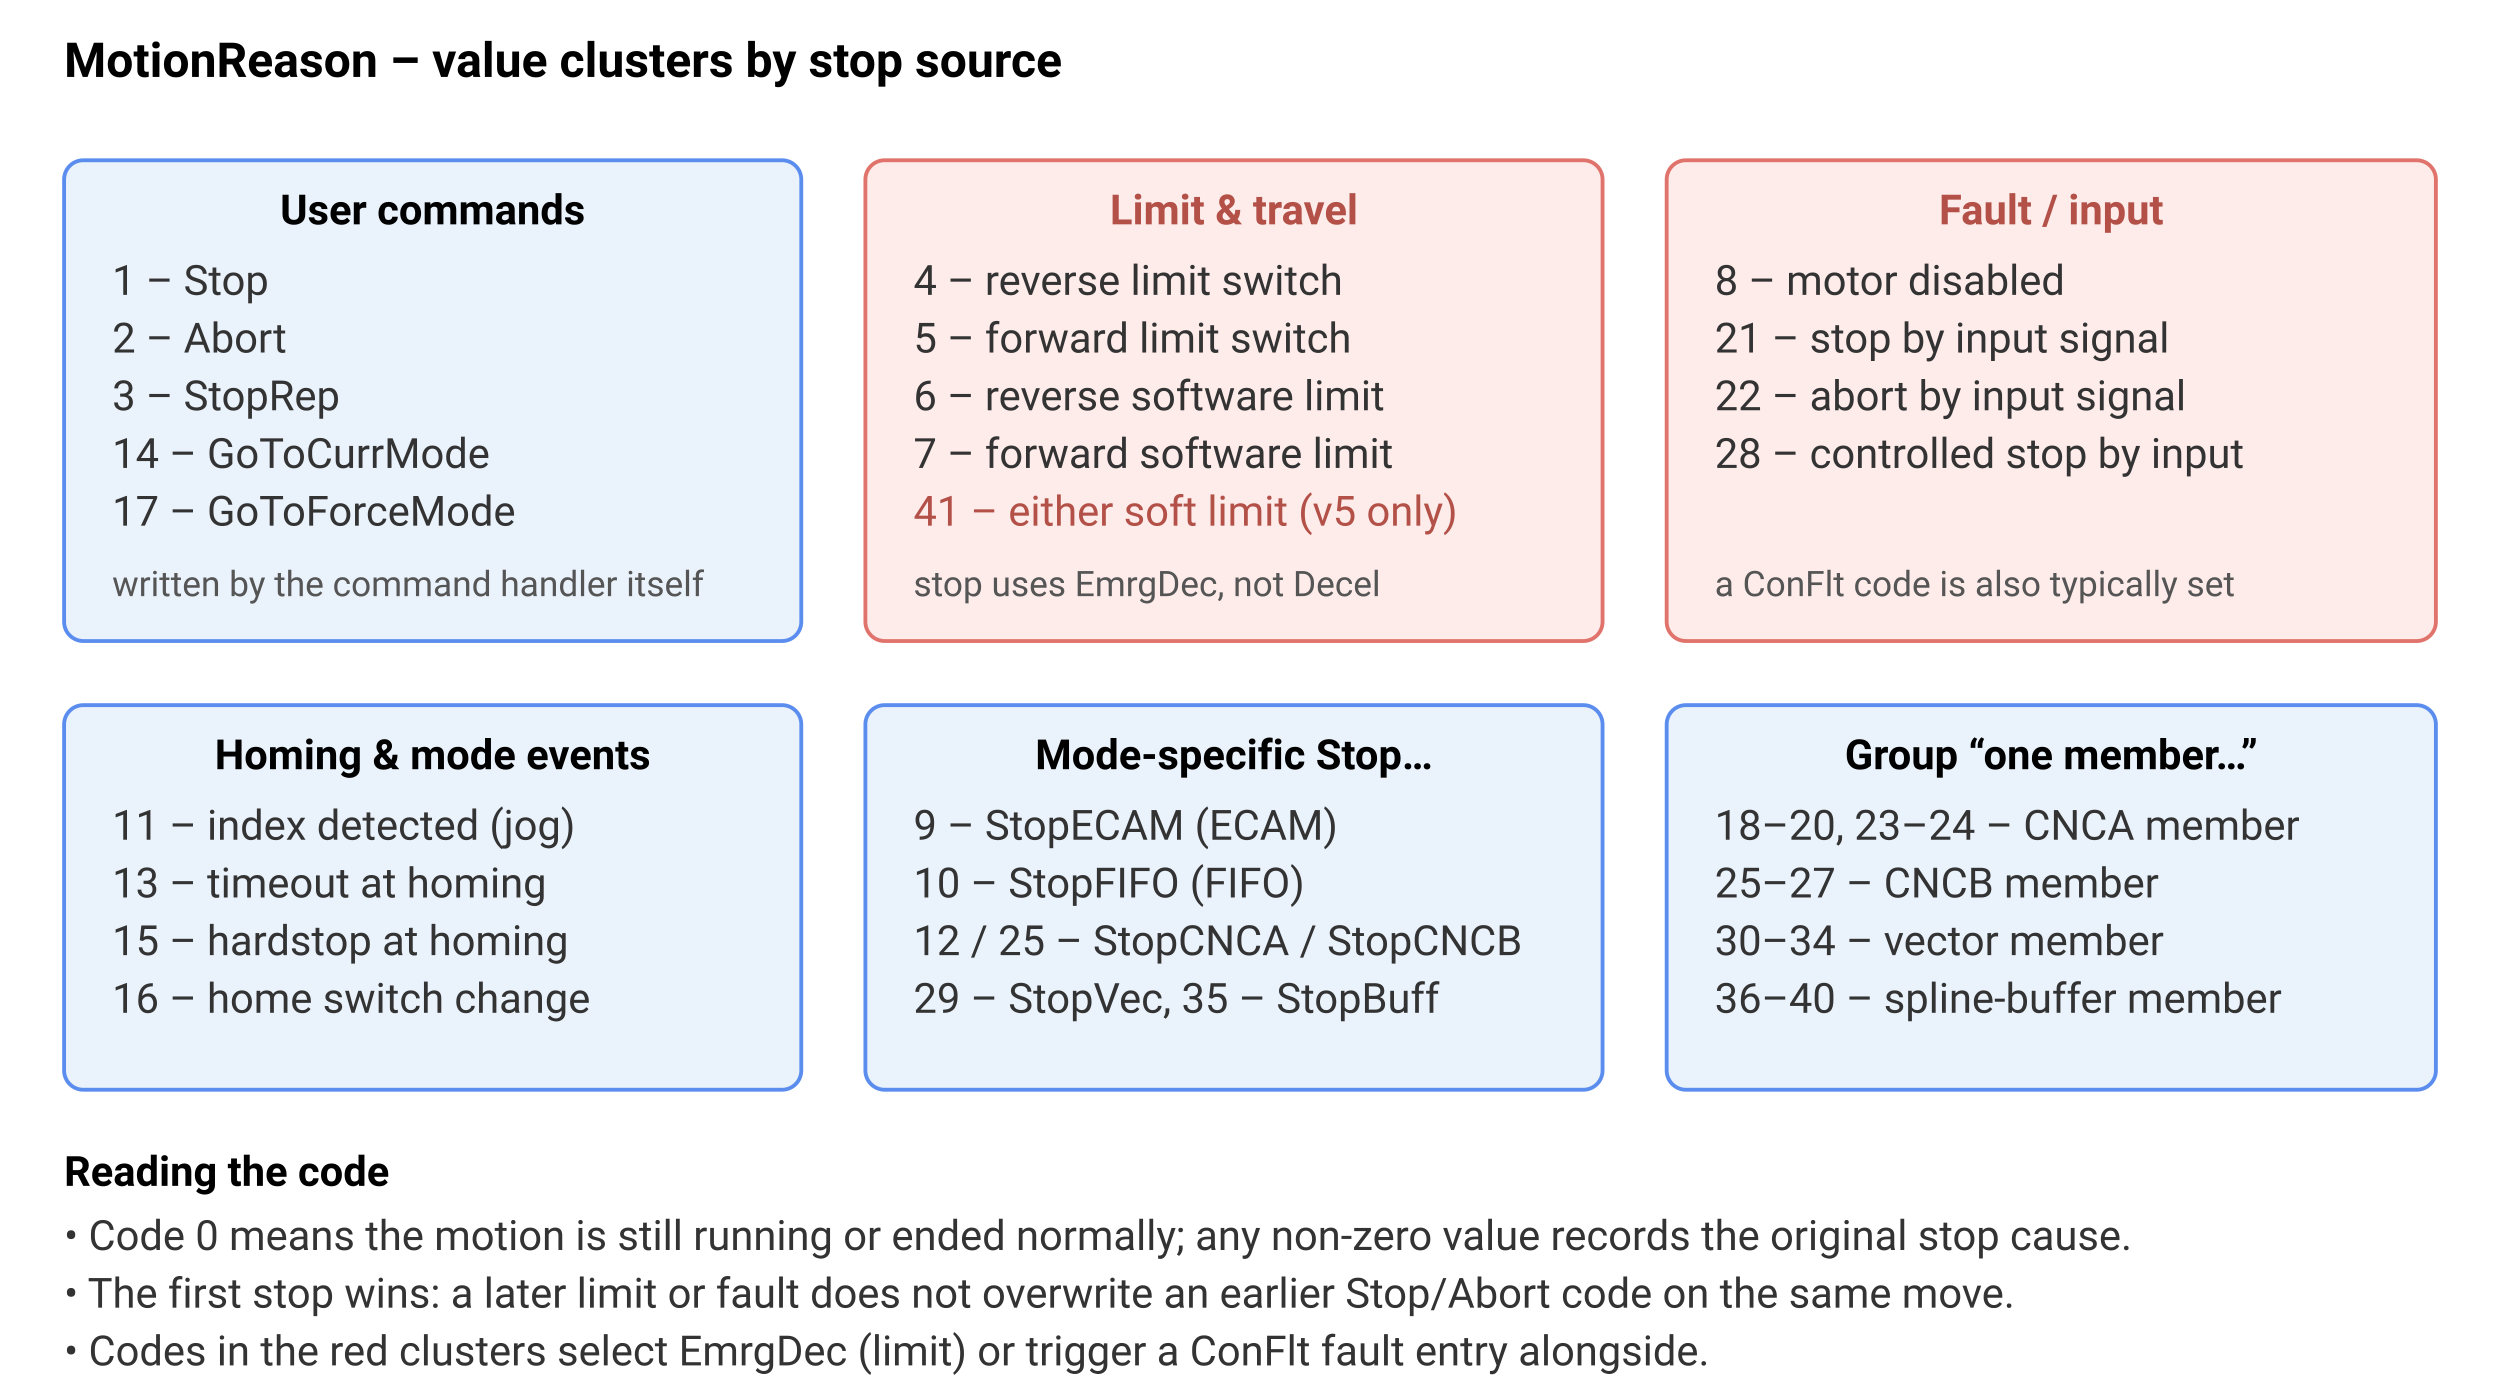
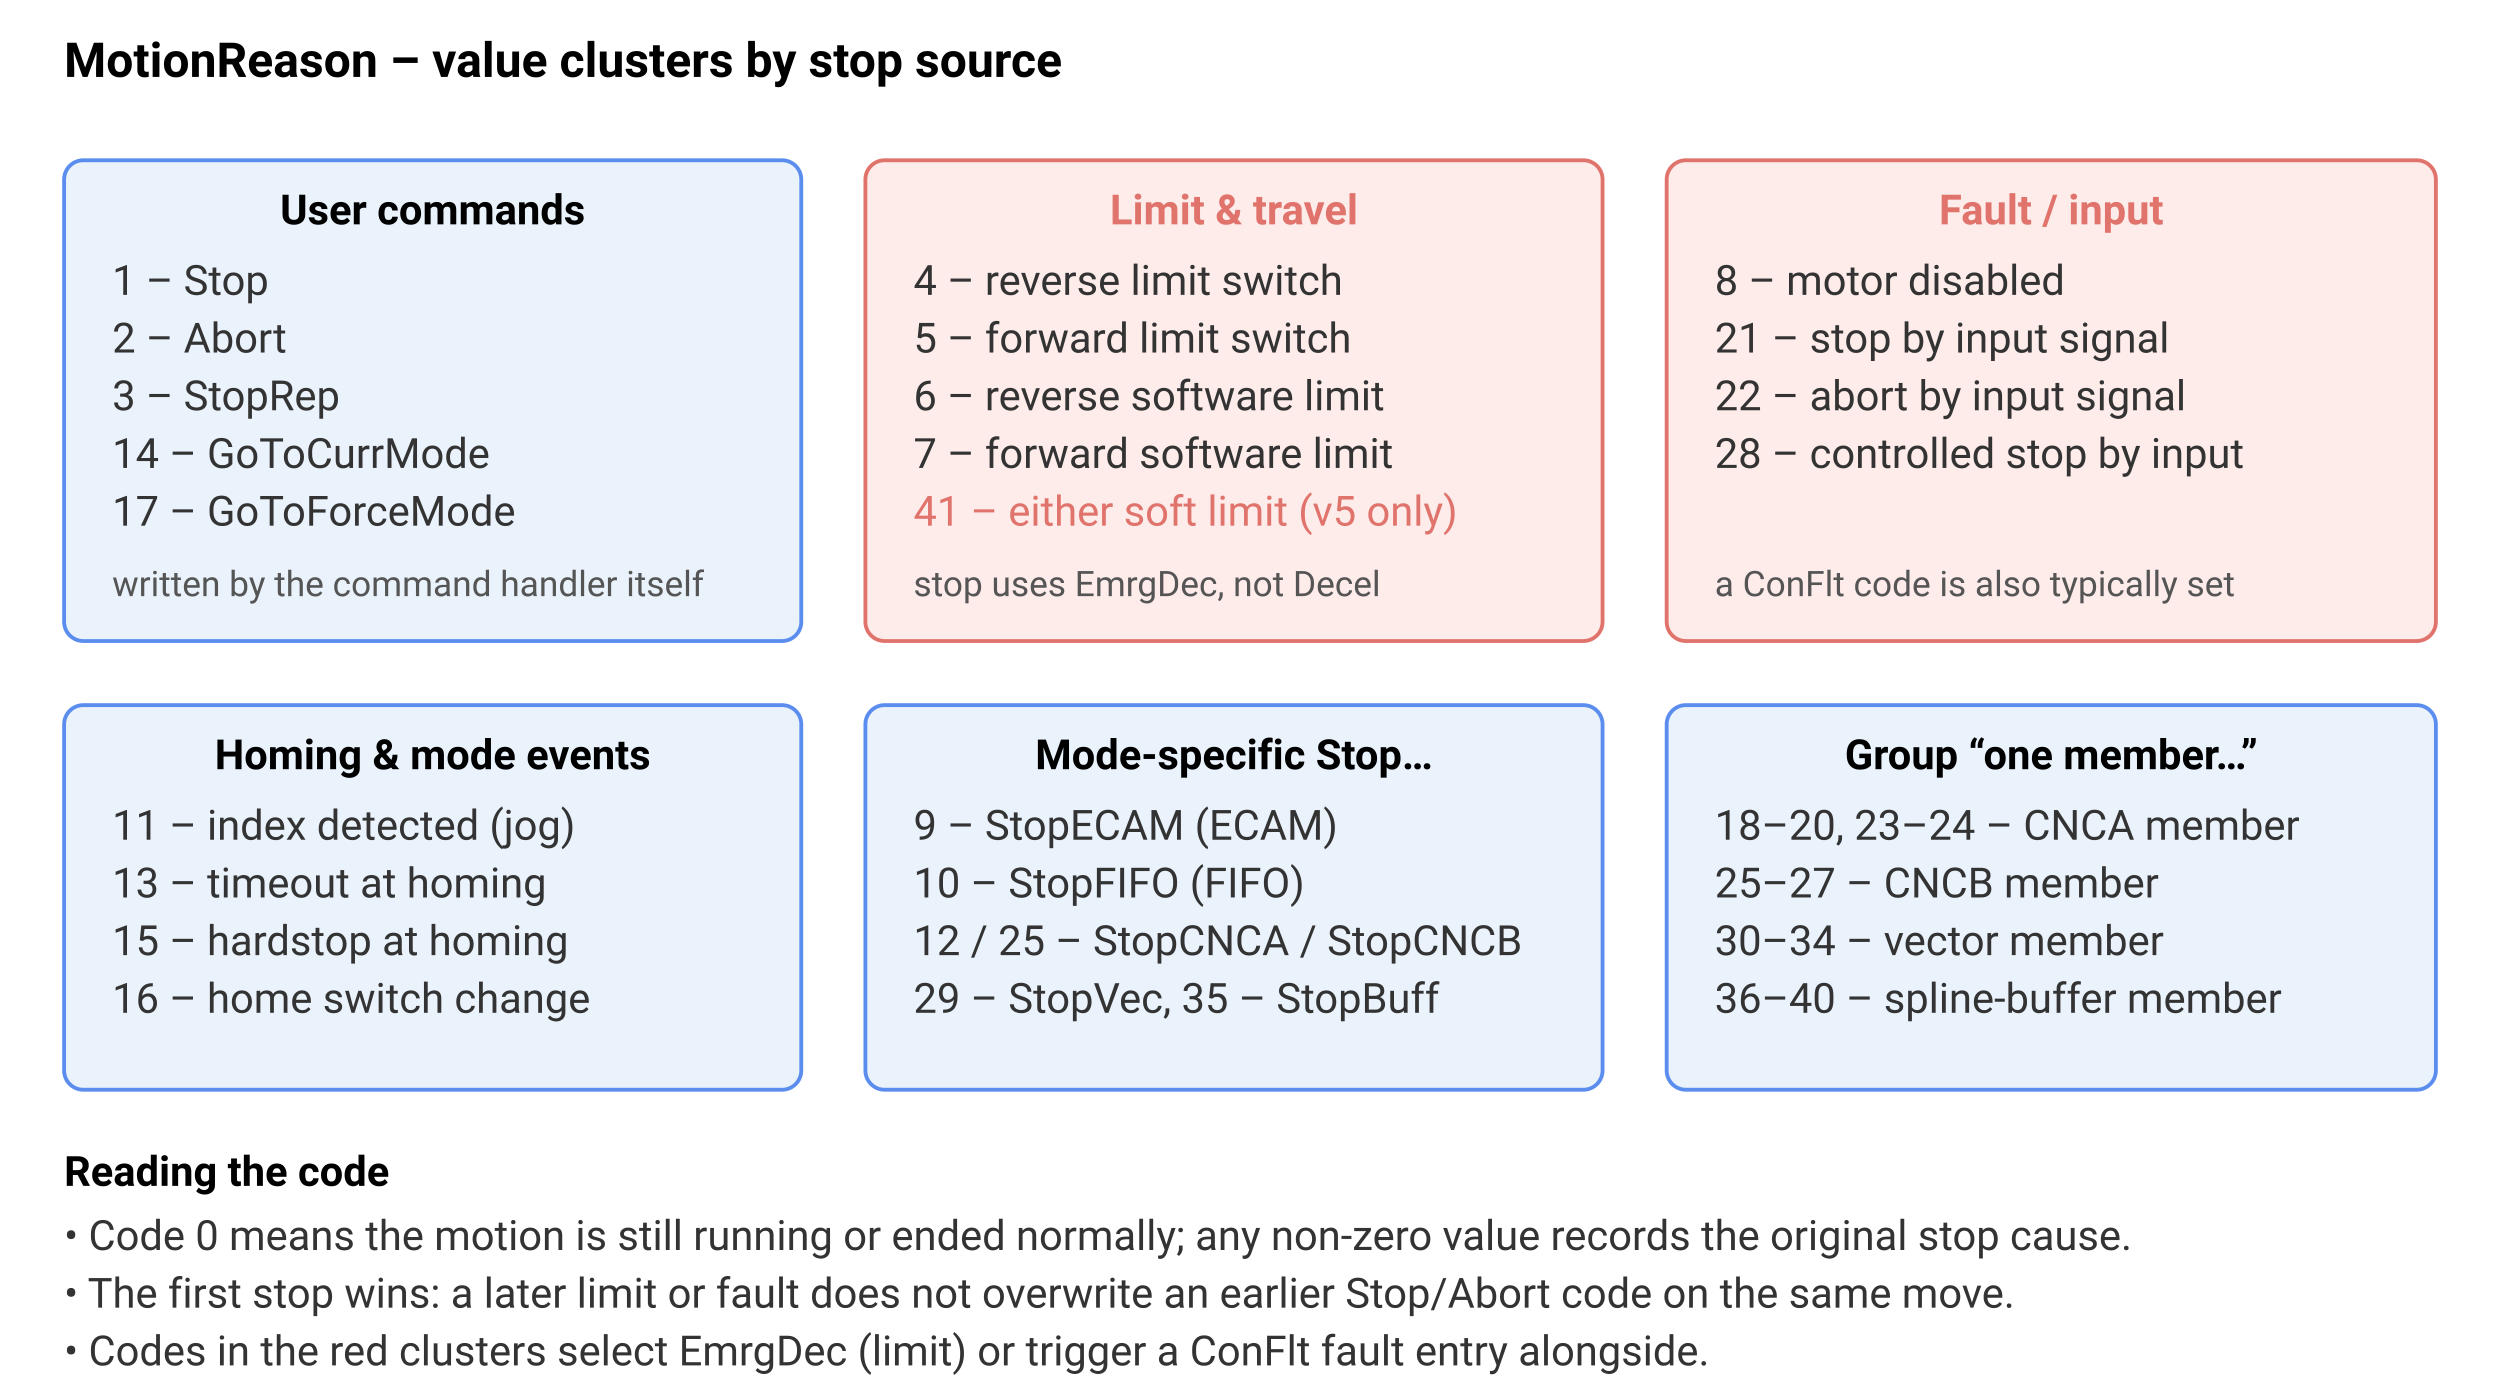
- <svg xmlns="http://www.w3.org/2000/svg" width="780" height="430" viewBox="0 0 780 430" font-family="-apple-system,Segoe UI,Roboto,sans-serif" font-size="13">
+ <svg xmlns="http://www.w3.org/2000/svg" width="780" height="430" viewBox="0 0 780 430" font-family="-apple-system,Segoe UI,Roboto,sans-serif" font-size="13" role="img" aria-label="MotionReason value clusters by stop source: user commands such as Stop and Abort; limit and travel codes including limit switches, software limits and EmrgDec stops; fault and input codes that typically accompany a ConFlt entry; homing and mode events; mode-specific Stop commands for ECAM, FIFO, CNC, Vector and Buffer; and group member codes for CNCA, CNCB, vector and spline-buffer member axes.">
  <defs>
    <marker id="arrow" markerWidth="8" markerHeight="8" refX="6" refY="3" orient="auto">
      <path d="M0,0 L6,3 L0,6 Z" fill="#5b6b7b" />
    </marker>
  </defs>
  <text x="20" y="24" font-size="15" font-weight="bold">MotionReason – value clusters by stop source</text>
  <rect x="20" y="50" width="230" height="150" rx="6" fill="#eaf2fb" stroke="#5b8def" stroke-width="1.2" />
  <text x="135" y="70" text-anchor="middle" font-weight="bold">User commands</text>
  <text x="35" y="92" fill="#333">1 – Stop</text>
  <text x="35" y="110" fill="#333">2 – Abort</text>
  <text x="35" y="128" fill="#333">3 – StopRep</text>
  <text x="35" y="146" fill="#333">14 – GoToCurrMode</text>
  <text x="35" y="164" fill="#333">17 – GoToForceMode</text>
  <text x="35" y="186" fill="#555" font-size="11">written by the command handler itself</text>
  <rect x="270" y="50" width="230" height="150" rx="6" fill="#fdecea" stroke="#e0736b" stroke-width="1.2" />
-   <text x="385" y="70" text-anchor="middle" font-weight="bold" fill="#b35047">Limit &amp; travel</text>
+   <text x="385" y="70" text-anchor="middle" font-weight="bold" fill="#e0736b">Limit &amp; travel</text>
  <text x="285" y="92" fill="#333">4 – reverse limit switch</text>
  <text x="285" y="110" fill="#333">5 – forward limit switch</text>
  <text x="285" y="128" fill="#333">6 – reverse software limit</text>
  <text x="285" y="146" fill="#333">7 – forward software limit</text>
-   <text x="285" y="164" fill="#b35047">41 – either soft limit (v5 only)</text>
+   <text x="285" y="164" fill="#e0736b">41 – either soft limit (v5 only)</text>
  <text x="285" y="186" fill="#555" font-size="11">stop uses EmrgDec, not Decel</text>
  <rect x="520" y="50" width="240" height="150" rx="6" fill="#fdecea" stroke="#e0736b" stroke-width="1.2" />
-   <text x="640" y="70" text-anchor="middle" font-weight="bold" fill="#b35047">Fault / input</text>
+   <text x="640" y="70" text-anchor="middle" font-weight="bold" fill="#e0736b">Fault / input</text>
  <text x="535" y="92" fill="#333">8 – motor disabled</text>
  <text x="535" y="110" fill="#333">21 – stop by input signal</text>
  <text x="535" y="128" fill="#333">22 – abort by input signal</text>
  <text x="535" y="146" fill="#333">28 – controlled stop by input</text>
  <text x="535" y="186" fill="#555" font-size="11">a ConFlt code is also typically set</text>
  <rect x="20" y="220" width="230" height="120" rx="6" fill="#eaf2fb" stroke="#5b8def" stroke-width="1.2" />
  <text x="135" y="240" text-anchor="middle" font-weight="bold">Homing &amp; mode events</text>
  <text x="35" y="262" fill="#333">11 – index detected (jog)</text>
  <text x="35" y="280" fill="#333">13 – timeout at homing</text>
  <text x="35" y="298" fill="#333">15 – hardstop at homing</text>
  <text x="35" y="316" fill="#333">16 – home switch change</text>
  <rect x="270" y="220" width="230" height="120" rx="6" fill="#eaf2fb" stroke="#5b8def" stroke-width="1.2" />
  <text x="385" y="240" text-anchor="middle" font-weight="bold">Mode-specific Stop…</text>
  <text x="285" y="262" fill="#333">9 – StopECAM (ECAM)</text>
  <text x="285" y="280" fill="#333">10 – StopFIFO (FIFO)</text>
  <text x="285" y="298" fill="#333">12 / 25 – StopCNCA / StopCNCB</text>
  <text x="285" y="316" fill="#333">29 – StopVec, 35 – StopBuff</text>
  <rect x="520" y="220" width="240" height="120" rx="6" fill="#eaf2fb" stroke="#5b8def" stroke-width="1.2" />
  <text x="640" y="240" text-anchor="middle" font-weight="bold">Group “one member…”</text>
  <text x="535" y="262" fill="#333">18–20, 23–24 – CNCA member</text>
  <text x="535" y="280" fill="#333">25–27 – CNCB member</text>
  <text x="535" y="298" fill="#333">30–34 – vector member</text>
  <text x="535" y="316" fill="#333">36–40 – spline-buffer member</text>
  <text x="20" y="370" font-weight="bold">Reading the code</text>
  <text x="20" y="390" fill="#333">• Code 0 means the motion is still running or ended normally; any non-zero value records the original stop cause.</text>
  <text x="20" y="408" fill="#333">• The first stop wins: a later limit or fault does not overwrite an earlier Stop/Abort code on the same move.</text>
  <text x="20" y="426" fill="#333">• Codes in the red clusters select EmrgDec (limit) or trigger a ConFlt fault entry alongside.</text>
</svg>
